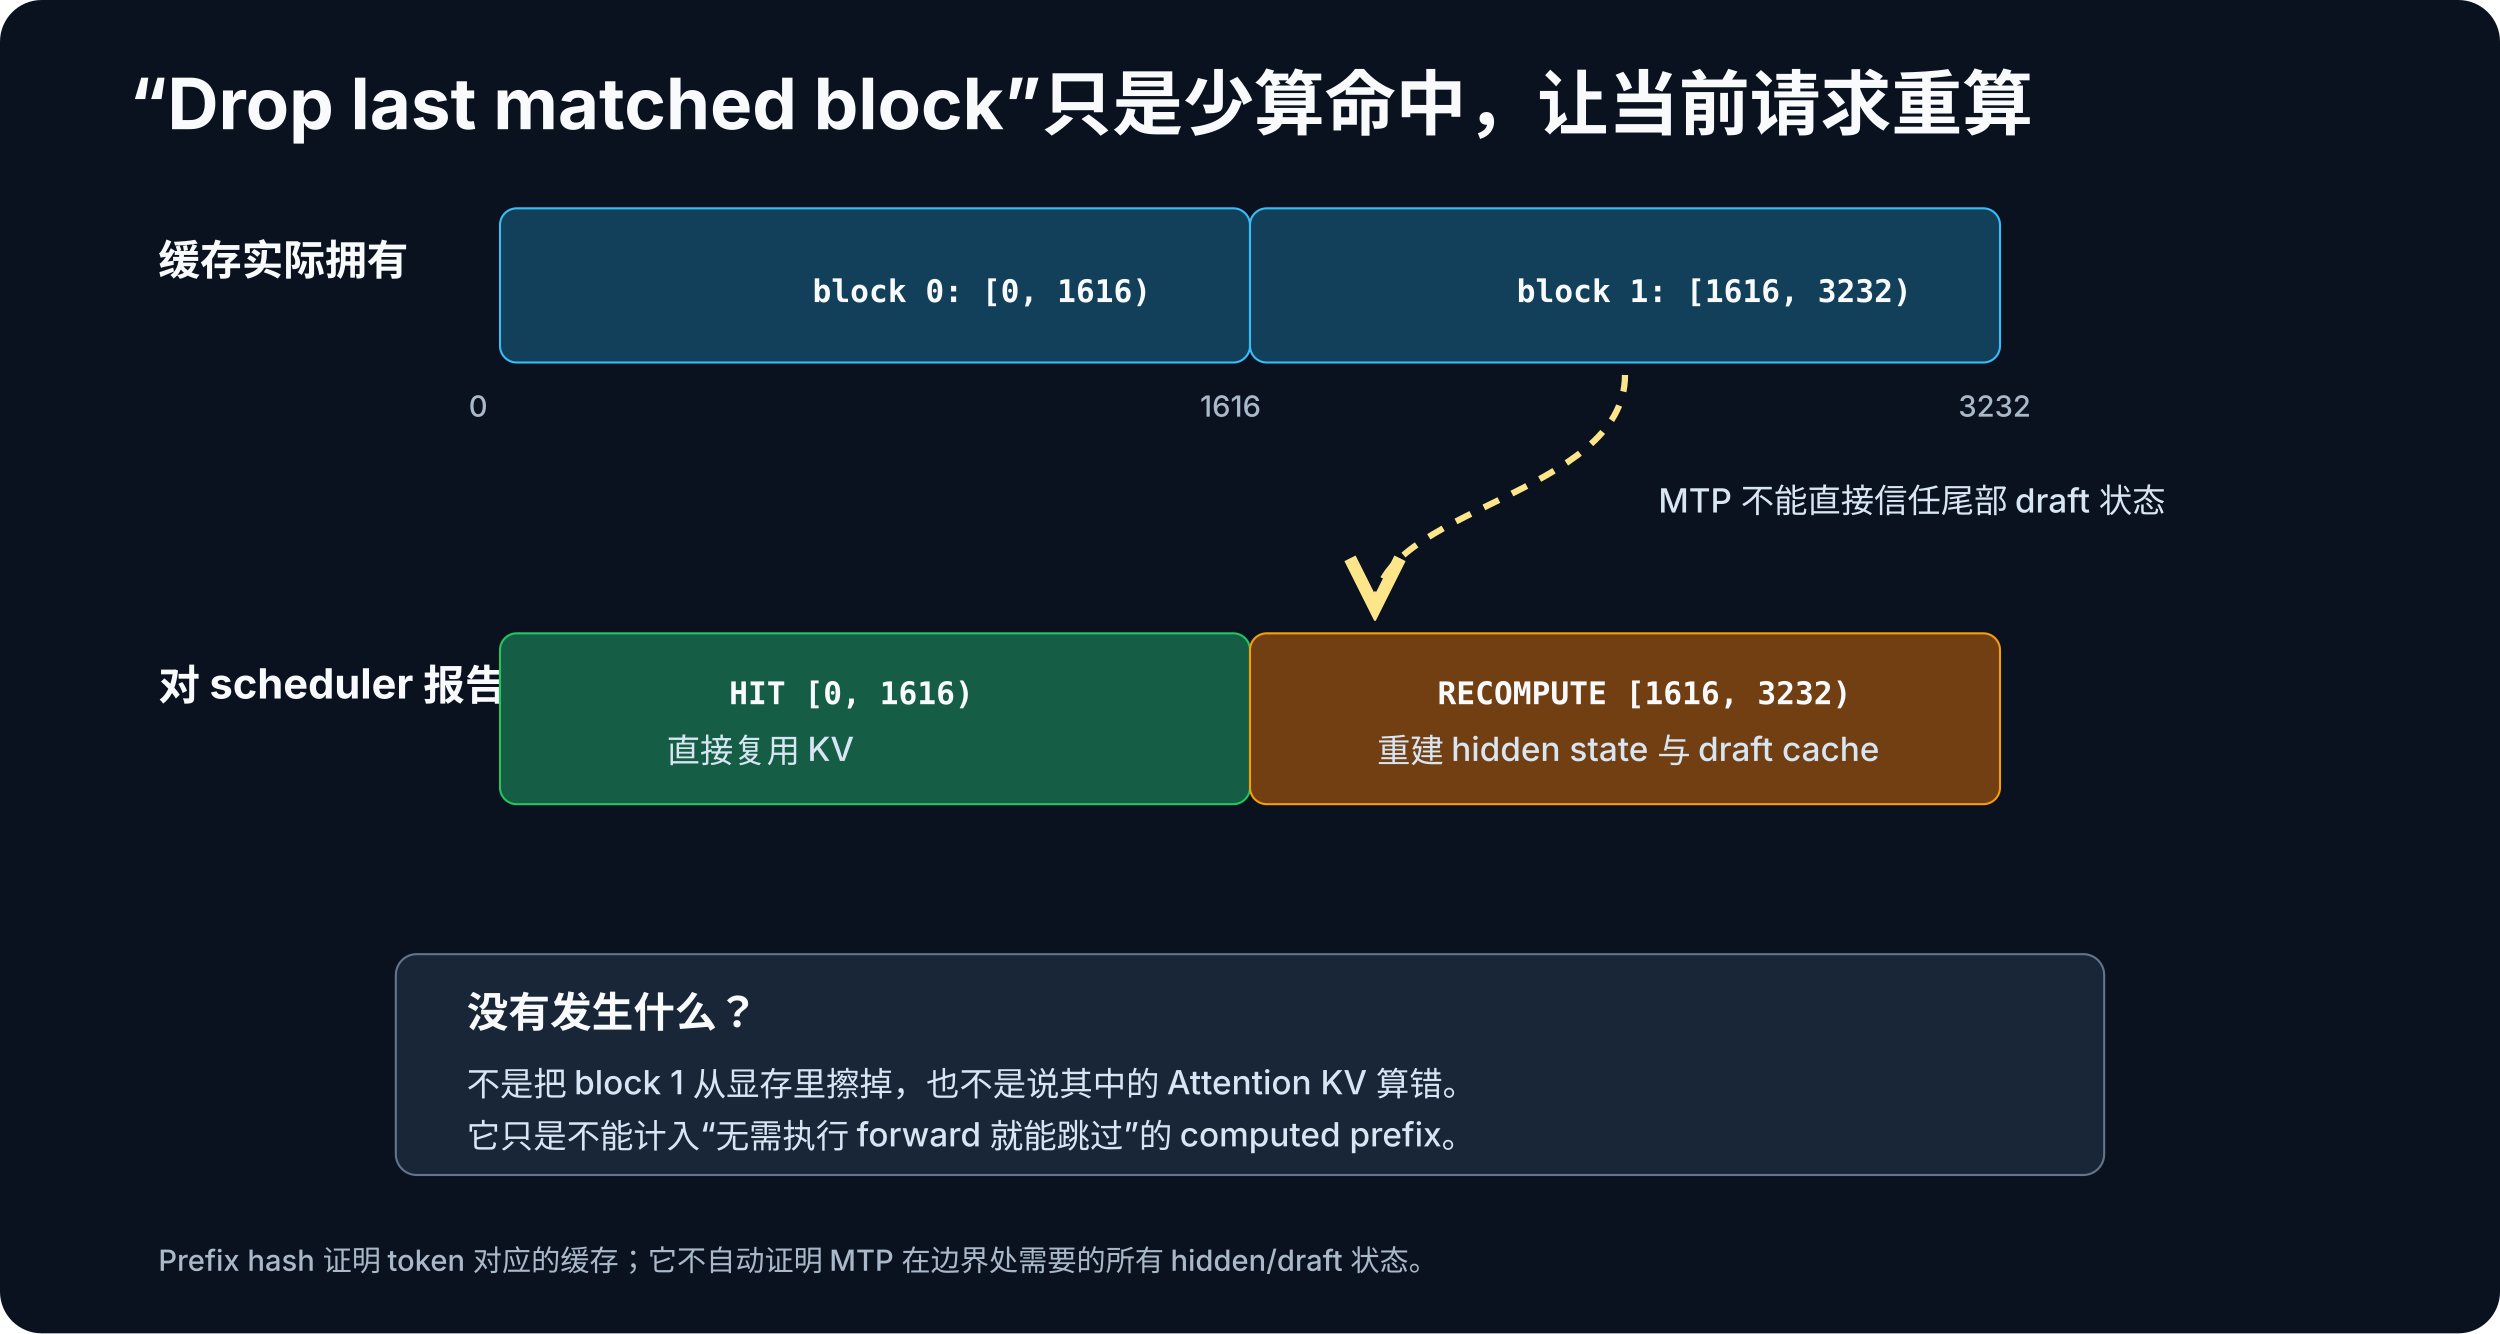
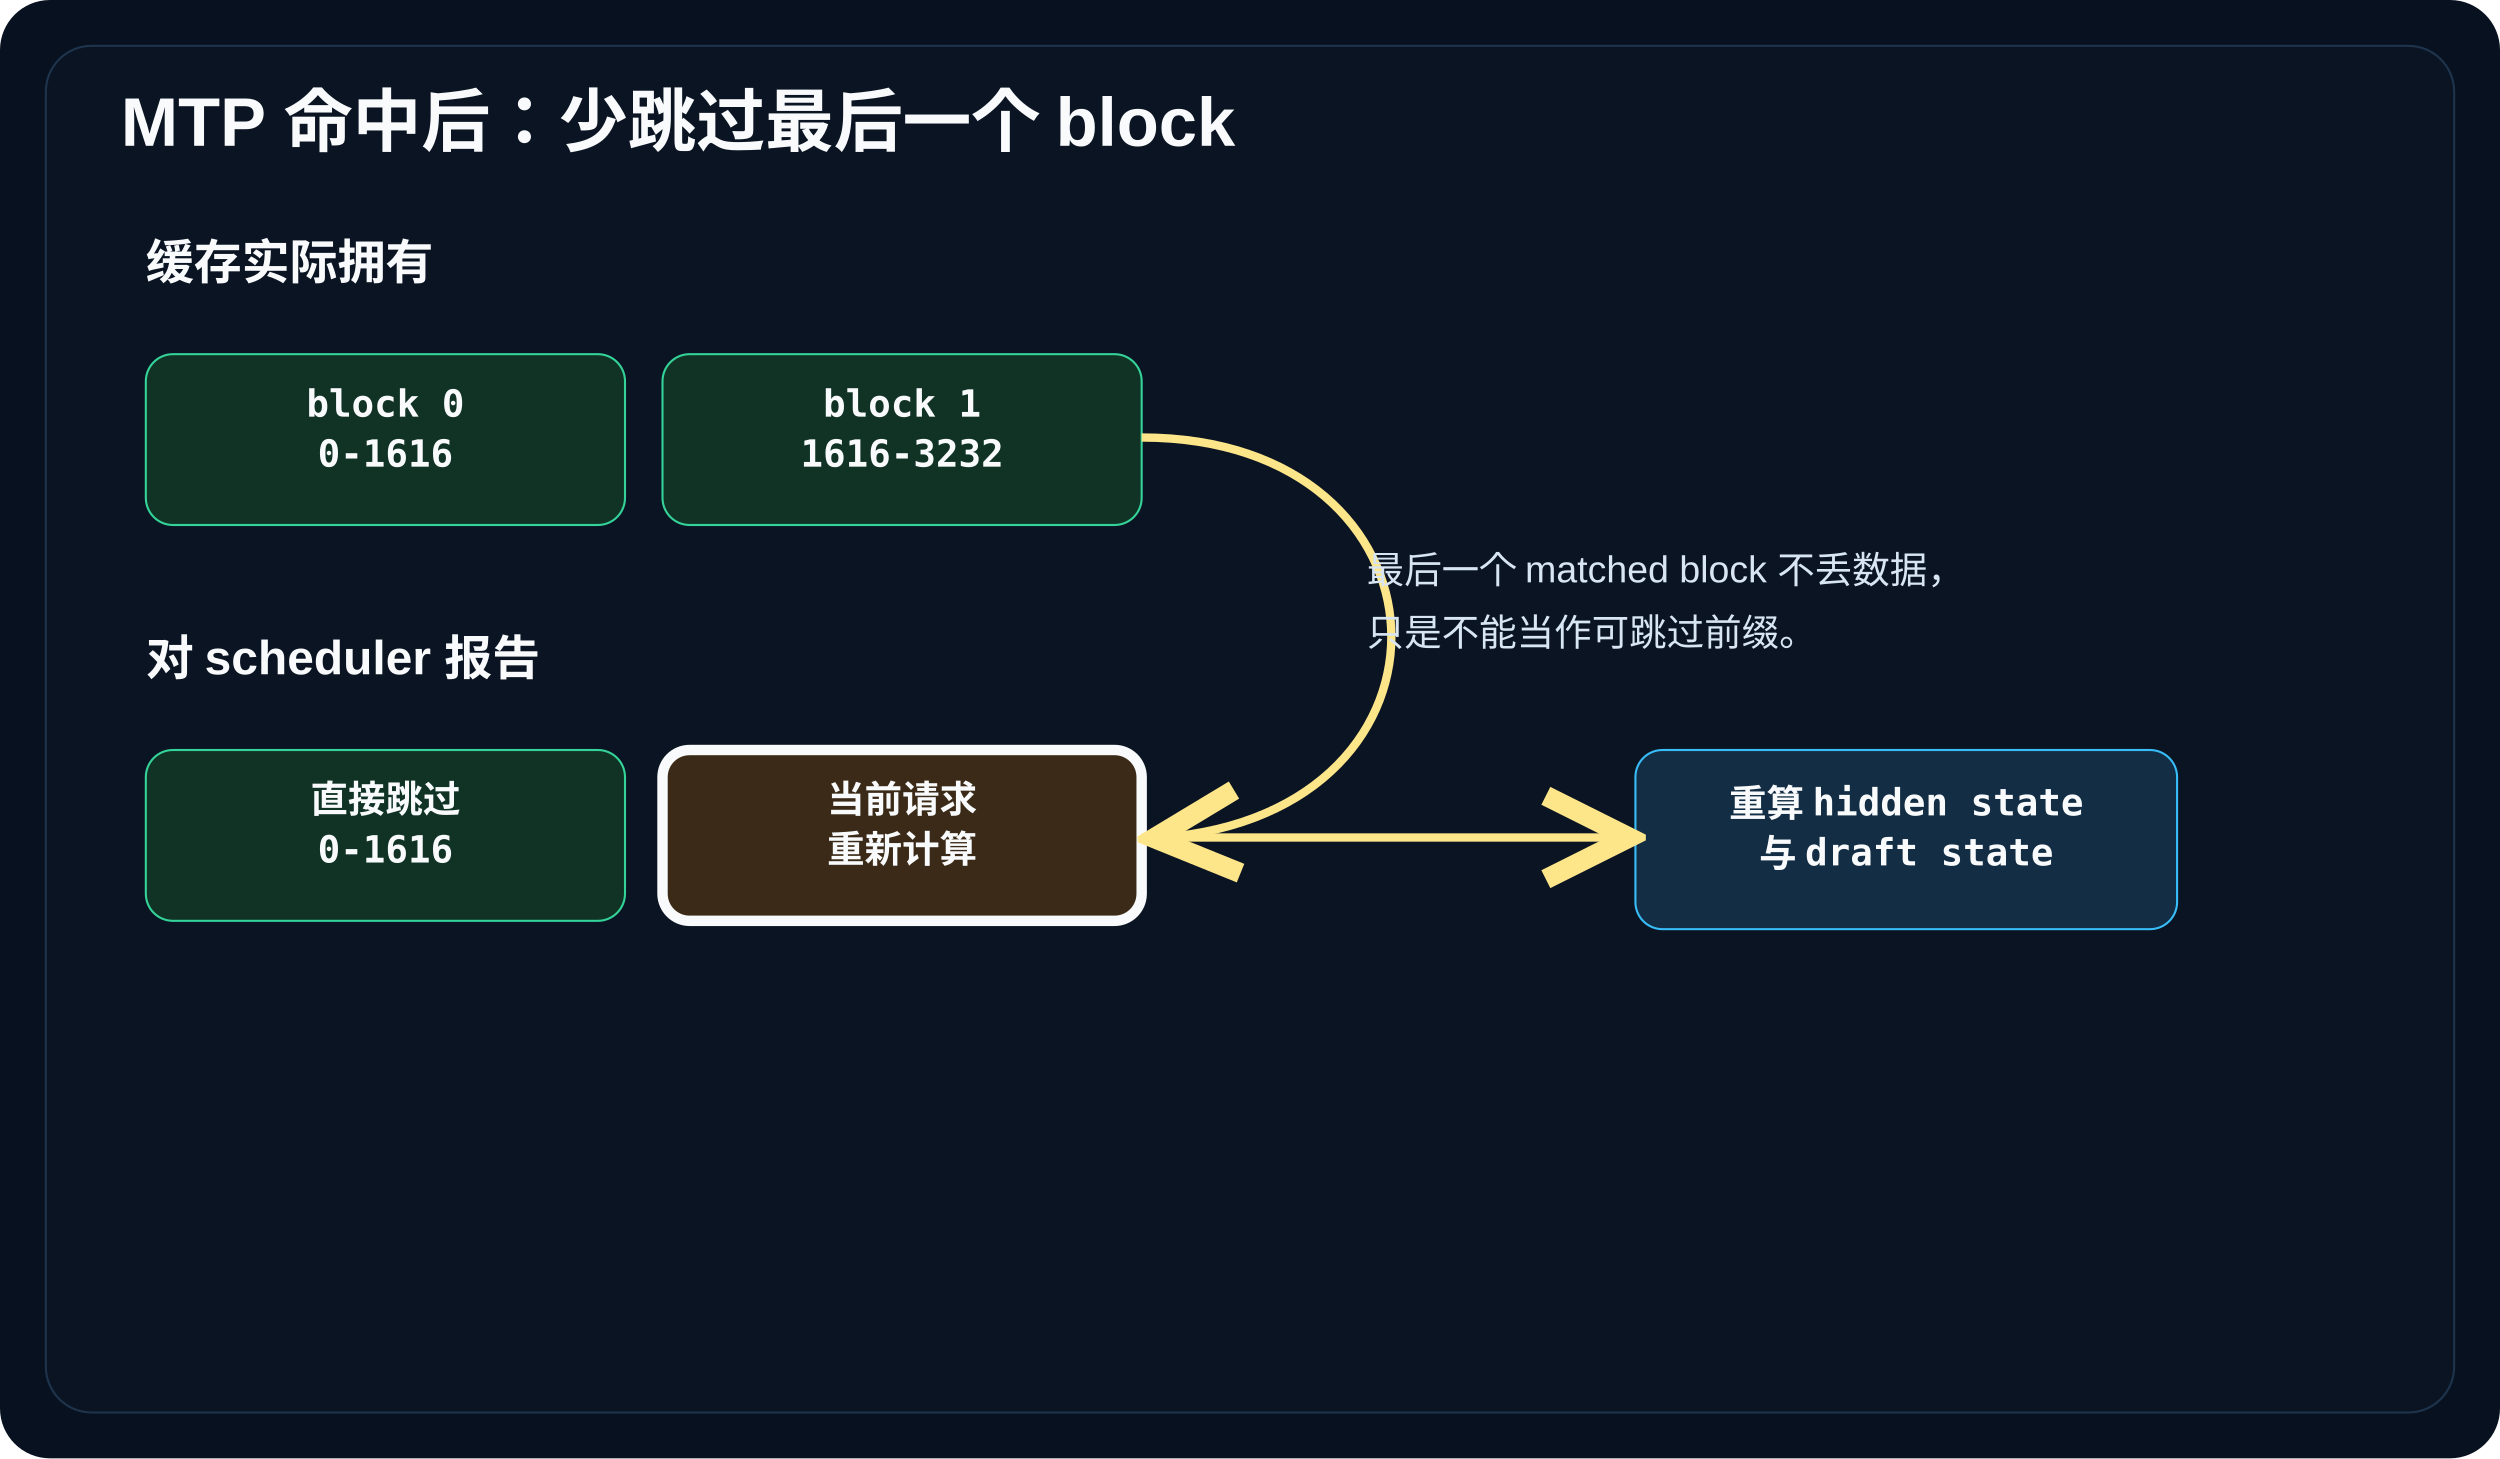
- <svg xmlns="http://www.w3.org/2000/svg" width="1200" height="640" viewBox="0 0 1200 640" fill="none" role="img" aria-labelledby="title desc">
+ <svg xmlns="http://www.w3.org/2000/svg" width="1200" height="700" viewBox="0 0 1200 700" fill="none" role="img" aria-labelledby="title desc">
  <defs>
-     <marker id="arrow" markerWidth="12" markerHeight="12" refX="10" refY="6" orient="auto">
-       <path d="M2 2L10 6L2 10" stroke="#FDE68A" stroke-width="2" />
+     <marker id="arrow" markerWidth="14" markerHeight="14" refX="11" refY="7" orient="auto">
+       <path d="M2 2L12 7L2 12" stroke="#fde68a" stroke-width="2.4" />
    </marker>
+     <filter id="glow" x="-50%" y="-50%" width="200%" height="200%">
+       <feGaussianBlur stdDeviation="6" result="b" />
+       <feMerge>
+         <feMergeNode in="b" />
+         <feMergeNode in="SourceGraphic" />
+       </feMerge>
+     </filter>
    <style>
-       .title{font:700 34px ui-sans-serif,system-ui,-apple-system,"Segoe UI",sans-serif;fill:#F8FAFC}
-       .head{font:700 20px ui-sans-serif,system-ui,-apple-system,"Segoe UI",sans-serif;fill:#F8FAFC}
-       .body{font:500 16px ui-sans-serif,system-ui,-apple-system,"Segoe UI",sans-serif;fill:#D8E5F3}
-       .mono{font:700 15px ui-monospace,SFMono-Regular,Menlo,monospace;fill:#F8FAFC}
-       .small{font:500 14px ui-sans-serif,system-ui,-apple-system,"Segoe UI",sans-serif;fill:#AAB9C9}
-     </style>
+ .title{font:800 33px -apple-system,BlinkMacSystemFont,"Segoe UI","PingFang SC",Arial,sans-serif;fill:#f8fafc}
+ .h{font:760 23px -apple-system,BlinkMacSystemFont,"Segoe UI","PingFang SC",Arial,sans-serif;fill:#f8fafc}
+ .t{font:520 18px -apple-system,BlinkMacSystemFont,"Segoe UI","PingFang SC",Arial,sans-serif;fill:#d8e5f3}
+ .s{font:500 15px -apple-system,BlinkMacSystemFont,"Segoe UI","PingFang SC",Arial,sans-serif;fill:#aebed0}
+ .m{font:760 18px ui-monospace,SFMono-Regular,Menlo,monospace;fill:#f8fafc;text-anchor:middle}
+ .box{fill:#111b2a;stroke:#36506a;stroke-width:2}
+ .ok{fill:#103325;stroke:#34d399}.warn{fill:#3b2a17;stroke:#f59e0b}.bad{fill:#3a1f2b;stroke:#fb7185}
+ .blue{fill:#122d44;stroke:#38bdf8}.violet{fill:#2d2546;stroke:#a78bfa}.dim{fill:#182335;stroke:#415267}
+ .arrow{stroke:#fde68a;stroke-width:4;fill:none;marker-end:url(#arrow)}
+ .soft{opacity:.38}.glow{filter:url(#glow)}
+ @keyframes pulse{0%,100%{opacity:.34}45%,65%{opacity:1}}
+ @keyframes fade{0%,20%{opacity:.18}35%,85%{opacity:1}100%{opacity:.18}}
+ @keyframes scanX{0%{transform:translateX(0)}45%{transform:translateX(344px)}70%{transform:translateX(688px)}100%{transform:translateX(688px)}}
+ @keyframes scanShort{0%{transform:translateX(0)}50%{transform:translateX(184px)}100%{transform:translateX(368px)}}
+ @keyframes tokenMove{0%{transform:translate(0,0);opacity:0}12%{opacity:1}78%{opacity:1}100%{transform:translate(560px,0);opacity:0}}
+ @keyframes downMove{0%{transform:translate(0,0);opacity:0}15%{opacity:1}80%{opacity:1}100%{transform:translate(0,188px);opacity:0}}
+ @keyframes relocate{0%,18%{transform:translate(0,0)}58%,100%{transform:translate(630px,260px)}}
+ @keyframes zeroIn{0%,42%{opacity:0}55%,100%{opacity:1}}
+ @keyframes reject{0%,45%{opacity:.25}55%,100%{opacity:1}}
+ @keyframes grow{0%{stroke-dashoffset:620}70%,100%{stroke-dashoffset:0}}
+ @keyframes hop{0%{transform:translate(0,0)}20%{transform:translate(96px,0)}40%{transform:translate(192px,0)}60%{transform:translate(288px,0)}80%,100%{transform:translate(384px,0)}}
+ @keyframes stepNine{0%{transform:translate(0,0)}11%{transform:translate(112px,0)}22%{transform:translate(224px,0)}33%{transform:translate(336px,0)}44%{transform:translate(448px,0)}55%{transform:translate(560px,0)}66%{transform:translate(672px,0)}77%{transform:translate(784px,0)}88%,100%{transform:translate(896px,0)}}
+ </style>
  </defs>
-   <rect width="1200" height="640" rx="20" fill="#0A1220" />
-   <text x="62" y="62" class="title">“Drop last matched block”只是少算命中，让当前请求重算</text>
-   <text x="76" y="132" class="head">缓存实际拥有</text>
-   <rect x="240" y="100" width="360" height="74" rx="8" fill="#12405A" stroke="#38BDF8" />
-   <rect x="600" y="100" width="360" height="74" rx="8" fill="#12405A" stroke="#38BDF8" />
-   <text x="390" y="145" class="mono">block 0: [0, 1616)</text>
-   <text x="728" y="145" class="mono">block 1: [1616, 3232)</text>
-   <text x="225" y="200" class="small">0</text>
-   <text x="576" y="200" class="small">1616</text>
-   <text x="940" y="200" class="small">3232</text>
-   <path d="M780 180C780 238 660 244 660 292" stroke="#FDE68A" stroke-width="3" stroke-dasharray="8 7" marker-end="url(#arrow)" />
-   <text x="796" y="246" class="body">MTP 不能直接信任尾部 draft 状态</text>
-   <text x="76" y="336" class="head">对 scheduler 报告</text>
-   <rect x="240" y="304" width="360" height="82" rx="8" fill="#155E45" stroke="#22C55E" />
-   <text x="350" y="338" class="mono">HIT [0, 1616)</text>
-   <text x="320" y="366" class="body">直接复用 KV</text>
-   <rect x="600" y="304" width="360" height="82" rx="8" fill="#713F12" stroke="#F59E0B" />
-   <text x="690" y="338" class="mono">RECOMPUTE [1616, 3232)</text>
-   <text x="661" y="366" class="body">重建 hidden state 与 draft cache</text>
-   <rect x="190" y="458" width="820" height="106" rx="10" fill="#182638" stroke="#64748B" />
-   <text x="224" y="493" class="head">没有发生什么？</text>
-   <text x="224" y="526" class="body">不是把 block 1 从显存里擦掉，也不是说其中的 Attention KV 算错。</text>
-   <text x="224" y="551" class="body">它只是不能计入“无需执行 forward 就能跳过”的 computed prefix。</text>
-   <text x="76" y="610" class="small">Prefix hash 证明 token 对应的缓存；它不自动证明 MTP 在边界处需要的所有 hidden/draft 状态。</text>
+   <rect width="1200" height="700" rx="24" fill="#08111f" />
+   <rect x="22" y="22" width="1156" height="656" rx="22" fill="#0b1422" stroke="#1e344d" />
+   <text x="58" y="70" class="title">MTP 命中后：少跳过最后一个 block</text>
+   <text x="70" y="134" class="h">缓存实际拥有</text>
+   <g>
+     <rect x="70" y="170" width="230" height="82" rx="13" class="ok" />
+     <text x="185" y="200" class="m">block 0</text>
+     <text x="185" y="224" class="m">0-1616</text>
+   </g>
+   <g>
+     <rect x="318" y="170" width="230" height="82" rx="13" class="ok" />
+     <text x="433" y="200" class="m">block 1</text>
+     <text x="433" y="224" class="m">1616-3232</text>
+   </g>
+   <text x="70" y="324" class="h">对 scheduler 报告</text>
+   <g>
+     <rect x="70" y="360" width="230" height="82" rx="13" class="ok" />
+     <text x="185" y="390" class="m">直接跳过</text>
+     <text x="185" y="414" class="m">0-1616</text>
+   </g>
+   <g>
+     <rect x="318" y="360" width="230" height="82" rx="13" class="warn" />
+     <text x="433" y="390" class="m">当前请求</text>
+     <text x="433" y="414" class="m">重新计算</text>
+   </g>
+   <rect x="318" y="360" width="230" height="82" rx="13" fill="none" stroke="#f8fafc" stroke-width="5" style="animation:pulse 3s ease-in-out infinite" />
+   <path class="arrow" d="M548 210C702 210 710 390 558 402" />
+   <text x="656" y="280" class="t">最后一个 matched block 不丢数据，</text>
+   <text x="656" y="310" class="t">只是不能当作可跳过前缀。</text>
+   <g>
+     <rect x="785" y="360" width="260" height="86" rx="13" class="blue" />
+     <text x="915" y="392" class="m">重算 hidden state</text>
+     <text x="915" y="416" class="m">与 draft state</text>
+   </g>
+   <path class="arrow" d="M548 402H778" />
</svg>
